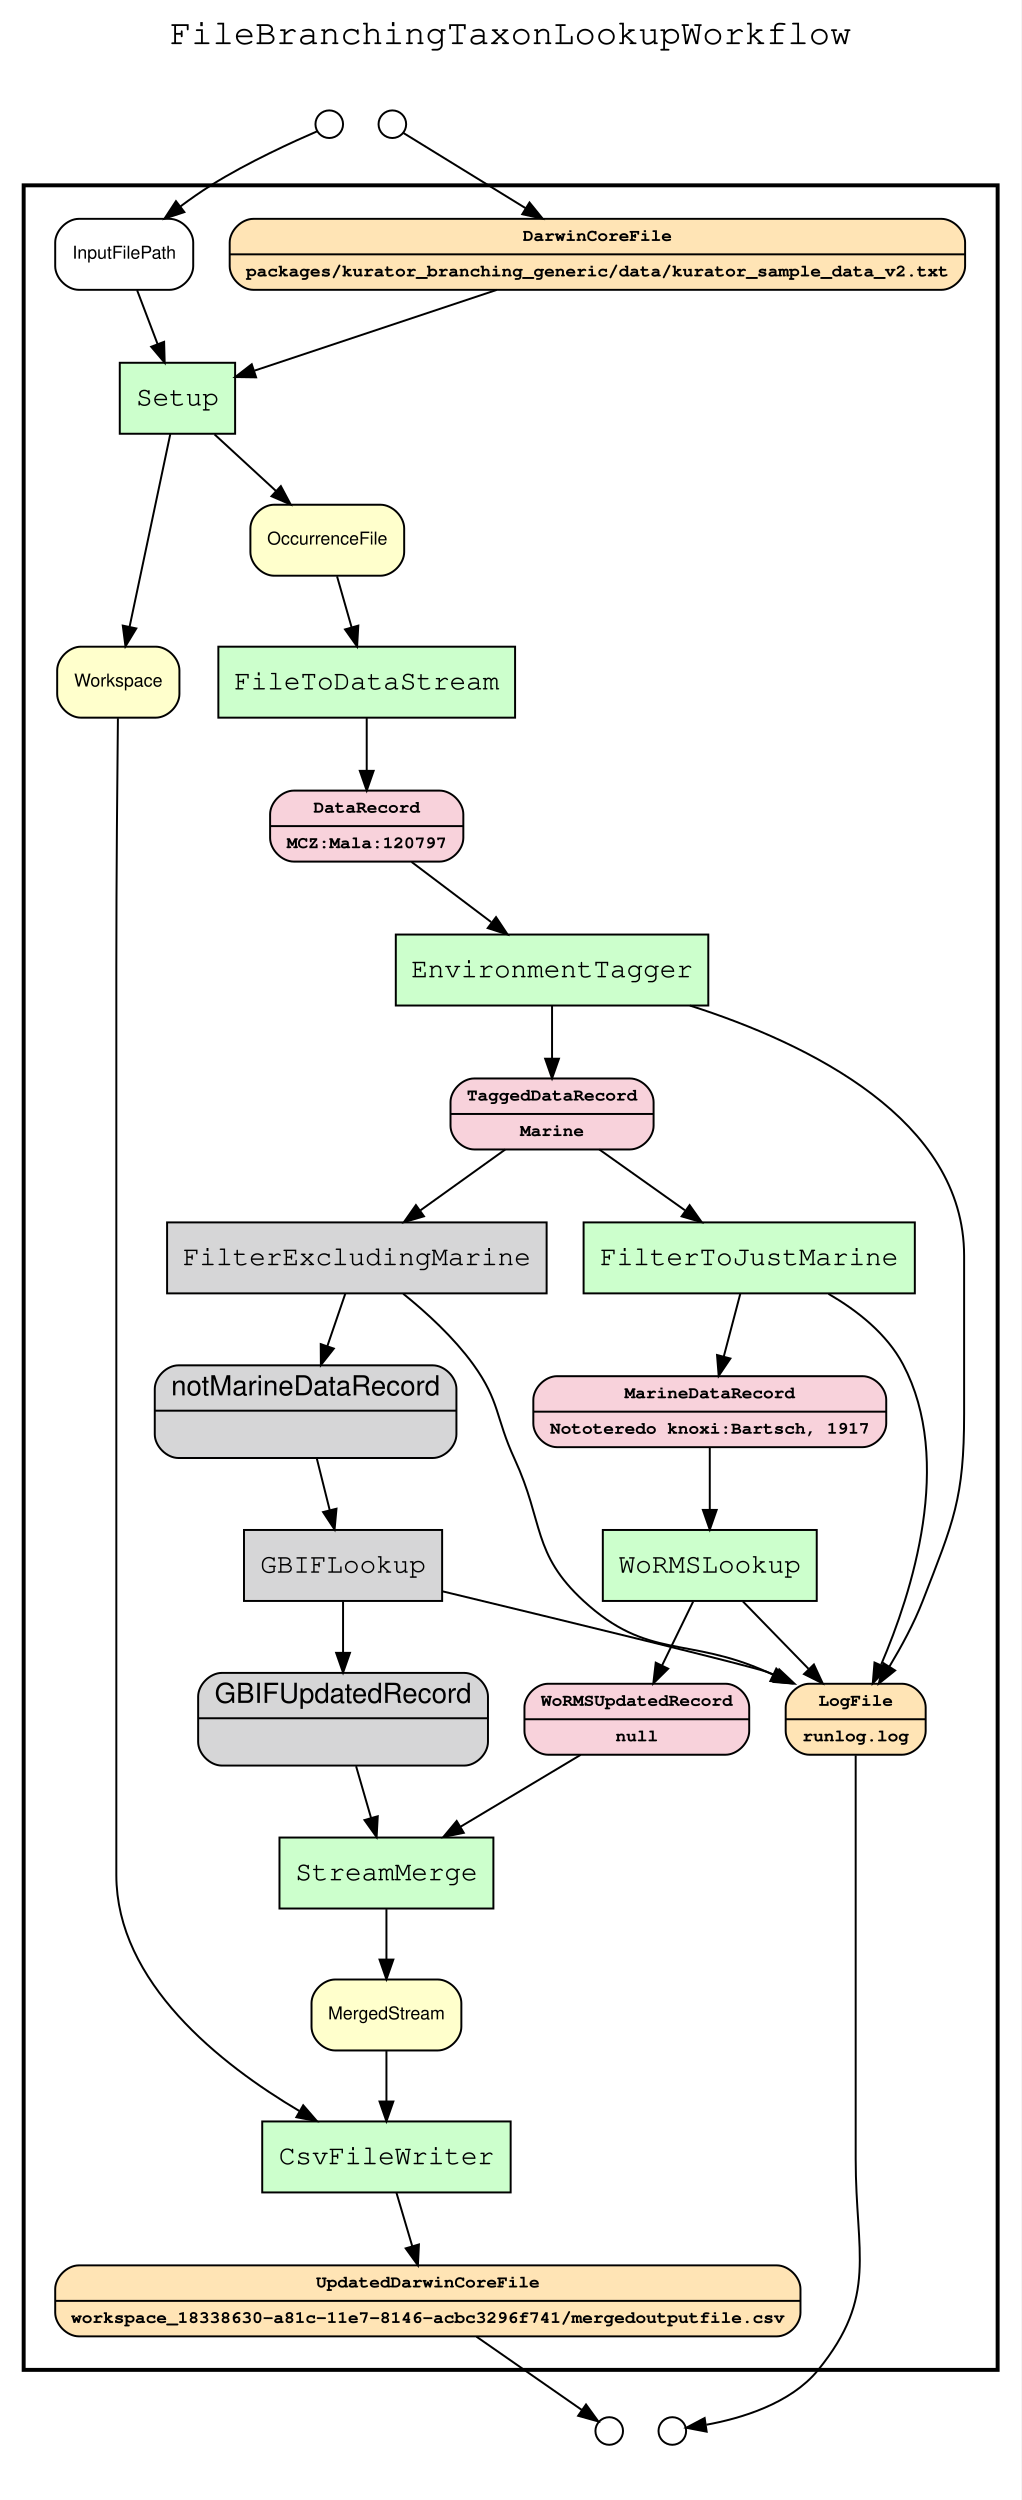
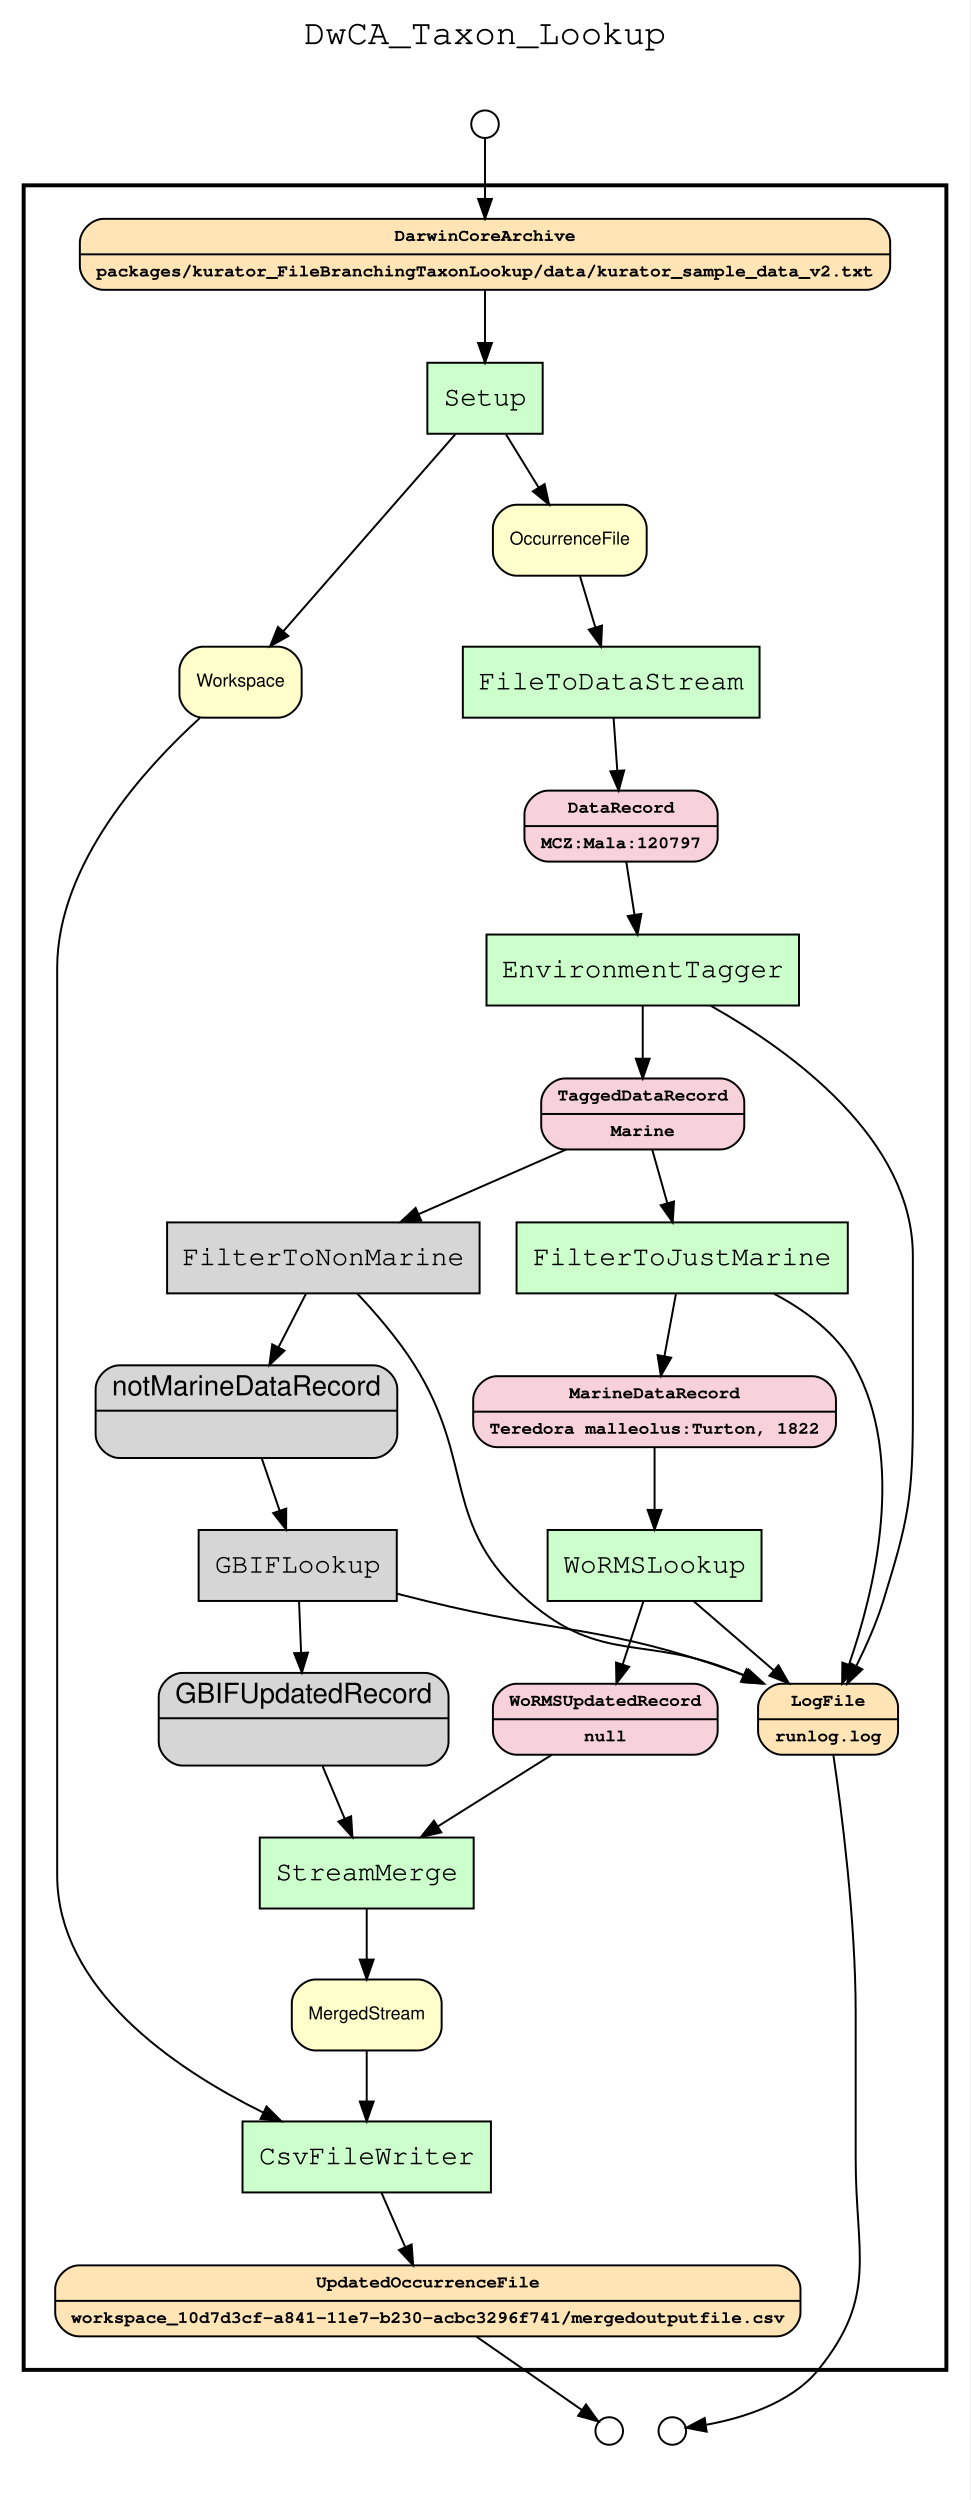
- <svg xmlns="http://www.w3.org/2000/svg" width="518pt" height="1268pt" viewBox="0.00 0.00 518.00 1268.00">
+ <svg xmlns="http://www.w3.org/2000/svg" width="492pt" height="1268pt" viewBox="0.00 0.00 492.00 1268.00">
  <g id="graph0" class="graph" transform="scale(1 1) rotate(0) translate(4 1264)">
-     <polygon fill="white" stroke="none" points="-4,4 -4,-1264 514,-1264 514,4 -4,4" />
-     <text text-anchor="middle" x="255" y="-1241.6" font-family="Courier,monospace" font-size="18.00">FileBranchingTaxonLookupWorkflow</text>
-     <g id="clust1" class="cluster">
-       <polygon fill="none" stroke="black" stroke-width="2" points="8,-62 8,-1170 502,-1170 502,-62 8,-62" />
-     </g>
-     <g id="clust2" class="cluster">
-       <polygon fill="none" stroke="white" stroke-width="2" points="16,-70 16,-1162 494,-1162 494,-70 16,-70" />
-     </g>
+     <polygon fill="white" stroke="none" points="-4,4 -4,-1264 488,-1264 488,4 -4,4" />
+     <text text-anchor="middle" x="242" y="-1241.6" font-family="Courier,monospace" font-size="18.00">DwCA_Taxon_Lookup</text>
    <g id="clust5" class="cluster">
      <polygon fill="none" stroke="white" stroke-width="2" points="282,-8 282,-54 360,-54 360,-8 282,-8" />
    </g>
    <g id="clust6" class="cluster">
      <polygon fill="none" stroke="white" stroke-width="2" points="290,-16 290,-46 352,-46 352,-16 290,-16" />
    </g>
+     <g id="clust1" class="cluster">
+       <polygon fill="none" stroke="black" stroke-width="2" points="8,-62 8,-1170 476,-1170 476,-62 8,-62" />
+     </g>
+     <g id="clust2" class="cluster">
+       <polygon fill="none" stroke="white" stroke-width="2" points="16,-70 16,-1162 468,-1162 468,-70 16,-70" />
+     </g>
    <g id="clust3" class="cluster">
-       <polygon fill="none" stroke="white" stroke-width="2" points="140,-1178 140,-1224 218,-1224 218,-1178 140,-1178" />
+       <polygon fill="none" stroke="white" stroke-width="2" points="219,-1178 219,-1224 265,-1224 265,-1178 219,-1178" />
    </g>
    <g id="clust4" class="cluster">
-       <polygon fill="none" stroke="white" stroke-width="2" points="148,-1186 148,-1216 210,-1216 210,-1186 148,-1186" />
+       <polygon fill="none" stroke="white" stroke-width="2" points="227,-1186 227,-1216 257,-1216 257,-1186 227,-1186" />
    </g>
    <g id="node1" class="node">
-       <polygon fill="#d6d6d7" stroke="black" points="273.25,-644 80.75,-644 80.75,-608 273.25,-608 273.25,-644" />
-       <text text-anchor="middle" x="177" y="-622.3" font-family="Courier,monospace" font-size="14.00">FilterExcludingMarine</text>
+       <polygon fill="#d6d6d7" stroke="black" points="239.25,-644 80.75,-644 80.75,-608 239.25,-608 239.25,-644" />
+       <text text-anchor="middle" x="160" y="-622.3" font-family="Courier,monospace" font-size="14.00">FilterToNonMarine</text>
    </g>
    <g id="node10" class="node">
-       <path fill="#d6d6d7" stroke="black" d="M86.5,-524.5C86.5,-524.5 215.5,-524.5 215.5,-524.5 221.5,-524.5 227.5,-530.5 227.5,-536.5 227.5,-536.5 227.5,-559.5 227.5,-559.5 227.5,-565.5 221.5,-571.5 215.5,-571.5 215.5,-571.5 86.5,-571.5 86.5,-571.5 80.5,-571.5 74.5,-565.5 74.5,-559.5 74.5,-559.5 74.5,-536.5 74.5,-536.5 74.5,-530.5 80.5,-524.5 86.5,-524.5" />
-       <text text-anchor="middle" x="151" y="-556.3" font-family="Helvetica,sans-Serif" font-size="14.00">notMarineDataRecord</text>
-       <polyline fill="none" stroke="black" points="74.5,-548.5 227.5,-548.5 " />
+       <path fill="#d6d6d7" stroke="black" d="M56.5,-524.5C56.5,-524.5 185.5,-524.5 185.5,-524.5 191.5,-524.5 197.5,-530.5 197.5,-536.5 197.5,-536.5 197.5,-559.5 197.5,-559.5 197.5,-565.5 191.5,-571.5 185.5,-571.5 185.5,-571.5 56.5,-571.5 56.5,-571.5 50.5,-571.5 44.5,-565.5 44.5,-559.5 44.5,-559.5 44.5,-536.5 44.5,-536.5 44.5,-530.5 50.5,-524.5 56.5,-524.5" />
+       <text text-anchor="middle" x="121" y="-556.3" font-family="Helvetica,sans-Serif" font-size="14.00">notMarineDataRecord</text>
+       <polyline fill="none" stroke="black" points="44.5,-548.5 197.5,-548.5 " />
+     </g>
+     <g id="edge20" class="edge">
+       <path fill="none" stroke="black" d="M151.15,-607.754C147.038,-599.74 142.013,-589.949 137.254,-580.675" />
+       <polygon fill="black" stroke="black" points="140.307,-578.957 132.627,-571.658 134.079,-582.153 140.307,-578.957" />
+     </g>
+     <g id="node20" class="node">
+       <path fill="#ffe4b5" stroke="black" d="M392.5,-374C392.5,-374 439.5,-374 439.5,-374 445.5,-374 451.5,-380 451.5,-386 451.5,-386 451.5,-398 451.5,-398 451.5,-404 445.5,-410 439.5,-410 439.5,-410 392.5,-410 392.5,-410 386.5,-410 380.5,-404 380.5,-398 380.5,-398 380.5,-386 380.5,-386 380.5,-380 386.5,-374 392.5,-374" />
+       <text text-anchor="middle" x="416" y="-398.8" font-family="Courier,monospace" font-weight="bold" font-size="9.00">LogFile</text>
+       <polyline fill="none" stroke="black" points="380.5,-392 451.5,-392 " />
+       <text text-anchor="middle" x="416" y="-380.8" font-family="Courier,monospace" font-weight="bold" font-size="9.00">runlog.log</text>
+     </g>
+     <g id="edge19" class="edge">
+       <path fill="none" stroke="black" d="M177.194,-607.918C186.527,-598.019 197.799,-584.977 206,-572 237.646,-521.926 219.201,-490.756 264,-452 301.309,-419.723 323.422,-434.879 369,-416 370.364,-415.435 371.744,-414.849 373.133,-414.247" />
+       <polygon fill="black" stroke="black" points="374.666,-417.395 382.344,-410.095 371.789,-411.014 374.666,-417.395" />
+     </g>
+     <g id="node2" class="node">
+       <polygon fill="#d6d6d7" stroke="black" points="197.25,-488 96.75,-488 96.75,-452 197.25,-452 197.25,-488" />
+       <text text-anchor="middle" x="147" y="-466.3" font-family="Courier,monospace" font-size="14.00">GBIFLookup</text>
+     </g>
+     <g id="node11" class="node">
+       <path fill="#d6d6d7" stroke="black" d="M88.5,-368.5C88.5,-368.5 211.5,-368.5 211.5,-368.5 217.5,-368.5 223.5,-374.5 223.5,-380.5 223.5,-380.5 223.5,-403.5 223.5,-403.5 223.5,-409.5 217.5,-415.5 211.5,-415.5 211.5,-415.5 88.5,-415.5 88.5,-415.5 82.5,-415.5 76.5,-409.5 76.5,-403.5 76.5,-403.5 76.5,-380.5 76.5,-380.5 76.5,-374.5 82.5,-368.5 88.5,-368.5" />
+       <text text-anchor="middle" x="150" y="-400.3" font-family="Helvetica,sans-Serif" font-size="14.00">GBIFUpdatedRecord</text>
+       <polyline fill="none" stroke="black" points="76.5,-392.5 223.5,-392.5 " />
+     </g>
+     <g id="edge24" class="edge">
+       <path fill="none" stroke="black" d="M147.681,-451.754C147.984,-444.074 148.352,-434.761 148.704,-425.836" />
+       <polygon fill="black" stroke="black" points="152.208,-425.788 149.106,-415.658 145.214,-425.512 152.208,-425.788" />
+     </g>
+     <g id="edge23" class="edge">
+       <path fill="none" stroke="black" d="M197.351,-455.67C202.296,-454.409 207.242,-453.167 212,-452 281.526,-434.941 301.515,-439.891 369,-416 370.648,-415.416 372.315,-414.791 373.987,-414.132" />
+       <polygon fill="black" stroke="black" points="375.709,-417.203 383.544,-410.071 372.972,-410.761 375.709,-417.203" />
+     </g>
+     <g id="node3" class="node">
+       <polygon fill="#ccffcc" stroke="black" points="271.25,-1080 212.75,-1080 212.75,-1044 271.25,-1044 271.25,-1080" />
+       <text text-anchor="middle" x="242" y="-1058.3" font-family="Courier,monospace" font-size="14.00">Setup</text>
+     </g>
+     <g id="node17" class="node">
+       <path fill="#ffffcc" stroke="black" d="M137,-936C137,-936 99,-936 99,-936 93,-936 87,-930 87,-924 87,-924 87,-912 87,-912 87,-906 93,-900 99,-900 99,-900 137,-900 137,-900 143,-900 149,-906 149,-912 149,-912 149,-924 149,-924 149,-930 143,-936 137,-936" />
+       <text text-anchor="middle" x="118" y="-915.8" font-family="Helvetica,sans-Serif" font-size="9.00">Workspace</text>
+     </g>
+     <g id="edge12" class="edge">
+       <path fill="none" stroke="black" d="M227.043,-1043.87C205.258,-1018.92 164.674,-972.45 139.633,-943.773" />
+       <polygon fill="black" stroke="black" points="142.224,-941.419 133.01,-936.189 136.952,-946.024 142.224,-941.419" />
+     </g>
+     <g id="node18" class="node">
+       <path fill="#ffffcc" stroke="black" d="M312,-1008C312,-1008 258,-1008 258,-1008 252,-1008 246,-1002 246,-996 246,-996 246,-984 246,-984 246,-978 252,-972 258,-972 258,-972 312,-972 312,-972 318,-972 324,-978 324,-984 324,-984 324,-996 324,-996 324,-1002 318,-1008 312,-1008" />
+       <text text-anchor="middle" x="285" y="-987.8" font-family="Helvetica,sans-Serif" font-size="9.00">OccurrenceFile</text>
+     </g>
+     <g id="edge13" class="edge">
+       <path fill="none" stroke="black" d="M252.629,-1043.7C257.628,-1035.56 263.691,-1025.69 269.212,-1016.7" />
+       <polygon fill="black" stroke="black" points="272.241,-1018.46 274.493,-1008.1 266.277,-1014.79 272.241,-1018.46" />
+     </g>
+     <g id="node4" class="node">
+       <polygon fill="#ccffcc" stroke="black" points="381.25,-936 230.75,-936 230.75,-900 381.25,-900 381.25,-936" />
+       <text text-anchor="middle" x="306" y="-914.3" font-family="Courier,monospace" font-size="14.00">FileToDataStream</text>
+     </g>
+     <g id="node12" class="node">
+       <path fill="#f8d2db" stroke="black" d="M274,-827C274,-827 348,-827 348,-827 354,-827 360,-833 360,-839 360,-839 360,-851 360,-851 360,-857 354,-863 348,-863 348,-863 274,-863 274,-863 268,-863 262,-857 262,-851 262,-851 262,-839 262,-839 262,-833 268,-827 274,-827" />
+       <text text-anchor="middle" x="311" y="-851.8" font-family="Courier,monospace" font-weight="bold" font-size="9.00">DataRecord</text>
+       <polyline fill="none" stroke="black" points="262,-845 360,-845 " />
+       <text text-anchor="middle" x="311" y="-833.8" font-family="Courier,monospace" font-weight="bold" font-size="9.00">MCZ:Mala:120797</text>
+     </g>
+     <g id="edge14" class="edge">
+       <path fill="none" stroke="black" d="M307.21,-899.813C307.775,-891.789 308.461,-882.047 309.094,-873.069" />
+       <polygon fill="black" stroke="black" points="312.59,-873.25 309.801,-863.029 305.607,-872.758 312.59,-873.25" />
+     </g>
+     <g id="node5" class="node">
+       <polygon fill="#ccffcc" stroke="black" points="401.25,-790 242.75,-790 242.75,-754 401.25,-754 401.25,-790" />
+       <text text-anchor="middle" x="322" y="-768.3" font-family="Courier,monospace" font-size="14.00">EnvironmentTagger</text>
+     </g>
+     <g id="node13" class="node">
+       <path fill="#f8d2db" stroke="black" d="M282.5,-681C282.5,-681 361.5,-681 361.5,-681 367.5,-681 373.5,-687 373.5,-693 373.5,-693 373.5,-705 373.5,-705 373.5,-711 367.5,-717 361.5,-717 361.5,-717 282.5,-717 282.5,-717 276.5,-717 270.5,-711 270.5,-705 270.5,-705 270.5,-693 270.5,-693 270.5,-687 276.5,-681 282.5,-681" />
+       <text text-anchor="middle" x="322" y="-705.8" font-family="Courier,monospace" font-weight="bold" font-size="9.00">TaggedDataRecord</text>
+       <polyline fill="none" stroke="black" points="270.5,-699 373.5,-699 " />
+       <text text-anchor="middle" x="322" y="-687.8" font-family="Courier,monospace" font-weight="bold" font-size="9.00">Marine</text>
+     </g>
+     <g id="edge16" class="edge">
+       <path fill="none" stroke="black" d="M322,-753.813C322,-745.789 322,-736.047 322,-727.069" />
+       <polygon fill="black" stroke="black" points="325.5,-727.029 322,-717.029 318.5,-727.029 325.5,-727.029" />
+     </g>
+     <g id="edge15" class="edge">
+       <path fill="none" stroke="black" d="M356.571,-753.833C397.156,-730.953 459,-686.352 459,-627 459,-627 459,-627 459,-547 459,-504.255 456.626,-492.838 444,-452 440.548,-440.836 435.338,-429.099 430.344,-419.059" />
+       <polygon fill="black" stroke="black" points="433.381,-417.311 425.687,-410.027 427.159,-420.519 433.381,-417.311" />
+     </g>
+     <g id="node6" class="node">
+       <polygon fill="#ccffcc" stroke="black" points="426,-644 258,-644 258,-608 426,-608 426,-644" />
+       <text text-anchor="middle" x="342" y="-622.3" font-family="Courier,monospace" font-size="14.00">FilterToJustMarine</text>
+     </g>
+     <g id="node14" class="node">
+       <path fill="#f8d2db" stroke="black" d="M248,-530C248,-530 408,-530 408,-530 414,-530 420,-536 420,-542 420,-542 420,-554 420,-554 420,-560 414,-566 408,-566 408,-566 248,-566 248,-566 242,-566 236,-560 236,-554 236,-554 236,-542 236,-542 236,-536 242,-530 248,-530" />
+       <text text-anchor="middle" x="328" y="-554.8" font-family="Courier,monospace" font-weight="bold" font-size="9.00">MarineDataRecord</text>
+       <polyline fill="none" stroke="black" points="236,-548 420,-548 " />
+       <text text-anchor="middle" x="328" y="-536.8" font-family="Courier,monospace" font-weight="bold" font-size="9.00">Teredora malleolus:Turton, 1822</text>
+     </g>
+     <g id="edge18" class="edge">
+       <path fill="none" stroke="black" d="M338.823,-607.754C337.105,-598.426 334.943,-586.691 333.004,-576.165" />
+       <polygon fill="black" stroke="black" points="336.418,-575.378 331.164,-566.177 329.534,-576.646 336.418,-575.378" />
+     </g>
+     <g id="edge17" class="edge">
+       <path fill="none" stroke="black" d="M388.522,-607.854C404.252,-599.564 420.078,-587.882 429,-572 456.061,-523.828 439.395,-456.505 426.595,-419.676" />
+       <polygon fill="black" stroke="black" points="429.834,-418.341 423.128,-410.139 423.255,-420.733 429.834,-418.341" />
+     </g>
+     <g id="node7" class="node">
+       <polygon fill="#ccffcc" stroke="black" points="382.25,-488 273.75,-488 273.75,-452 382.25,-452 382.25,-488" />
+       <text text-anchor="middle" x="328" y="-466.3" font-family="Courier,monospace" font-size="14.00">WoRMSLookup</text>
+     </g>
+     <g id="node15" class="node">
+       <path fill="#f8d2db" stroke="black" d="M258,-374C258,-374 348,-374 348,-374 354,-374 360,-380 360,-386 360,-386 360,-398 360,-398 360,-404 354,-410 348,-410 348,-410 258,-410 258,-410 252,-410 246,-404 246,-398 246,-398 246,-386 246,-386 246,-380 252,-374 258,-374" />
+       <text text-anchor="middle" x="303" y="-398.8" font-family="Courier,monospace" font-weight="bold" font-size="9.00">WoRMSUpdatedRecord</text>
+       <polyline fill="none" stroke="black" points="246,-392 360,-392 " />
+       <text text-anchor="middle" x="303" y="-380.8" font-family="Courier,monospace" font-weight="bold" font-size="9.00">null</text>
+     </g>
+     <g id="edge22" class="edge">
+       <path fill="none" stroke="black" d="M322.327,-451.754C319.227,-442.329 315.318,-430.446 311.828,-419.837" />
+       <polygon fill="black" stroke="black" points="315.1,-418.583 308.65,-410.177 308.451,-420.77 315.1,-418.583" />
    </g>
    <g id="edge21" class="edge">
-       <path fill="none" stroke="black" d="M171.1,-607.754C168.416,-599.907 165.148,-590.356 162.035,-581.255" />
-       <polygon fill="black" stroke="black" points="165.3,-579.986 158.751,-571.658 158.677,-582.252 165.3,-579.986" />
-     </g>
-     <g id="node20" class="node">
-       <path fill="#ffe4b5" stroke="black" d="M406.5,-374C406.5,-374 453.5,-374 453.5,-374 459.5,-374 465.5,-380 465.5,-386 465.5,-386 465.5,-398 465.5,-398 465.5,-404 459.5,-410 453.5,-410 453.5,-410 406.5,-410 406.5,-410 400.5,-410 394.5,-404 394.5,-398 394.5,-398 394.5,-386 394.5,-386 394.5,-380 400.5,-374 406.5,-374" />
-       <text text-anchor="middle" x="430" y="-398.8" font-family="Courier,monospace" font-weight="bold" font-size="9.00">LogFile</text>
-       <polyline fill="none" stroke="black" points="394.5,-392 465.5,-392 " />
-       <text text-anchor="middle" x="430" y="-380.8" font-family="Courier,monospace" font-weight="bold" font-size="9.00">runlog.log</text>
-     </g>
-     <g id="edge20" class="edge">
-       <path fill="none" stroke="black" d="M200.487,-607.83C212.302,-598.291 226.162,-585.616 236,-572 249.637,-553.125 247.241,-545.142 257,-524 271.911,-491.695 265.817,-476.092 292,-452 324.616,-421.989 344.547,-434.11 385,-416 386.001,-415.552 387.012,-415.093 388.028,-414.625" />
-       <polygon fill="black" stroke="black" points="389.734,-417.689 397.257,-410.229 386.724,-411.369 389.734,-417.689" />
-     </g>
-     <g id="node2" class="node">
-       <polygon fill="#d6d6d7" stroke="black" points="220.25,-488 119.75,-488 119.75,-452 220.25,-452 220.25,-488" />
-       <text text-anchor="middle" x="170" y="-466.3" font-family="Courier,monospace" font-size="14.00">GBIFLookup</text>
-     </g>
-     <g id="node11" class="node">
-       <path fill="#d6d6d7" stroke="black" d="M108.5,-368.5C108.5,-368.5 231.5,-368.5 231.5,-368.5 237.5,-368.5 243.5,-374.5 243.5,-380.5 243.5,-380.5 243.5,-403.5 243.5,-403.5 243.5,-409.5 237.5,-415.5 231.5,-415.5 231.5,-415.5 108.5,-415.5 108.5,-415.5 102.5,-415.5 96.5,-409.5 96.5,-403.5 96.5,-403.5 96.5,-380.5 96.5,-380.5 96.5,-374.5 102.5,-368.5 108.5,-368.5" />
-       <text text-anchor="middle" x="170" y="-400.3" font-family="Helvetica,sans-Serif" font-size="14.00">GBIFUpdatedRecord</text>
-       <polyline fill="none" stroke="black" points="96.5,-392.5 243.5,-392.5 " />
+       <path fill="none" stroke="black" d="M347.969,-451.754C359.895,-441.454 375.219,-428.22 388.304,-416.92" />
+       <polygon fill="black" stroke="black" points="390.83,-419.362 396.11,-410.177 386.255,-414.065 390.83,-419.362" />
+     </g>
+     <g id="node8" class="node">
+       <polygon fill="#ccffcc" stroke="black" points="236.25,-332 127.75,-332 127.75,-296 236.25,-296 236.25,-332" />
+       <text text-anchor="middle" x="182" y="-310.3" font-family="Courier,monospace" font-size="14.00">StreamMerge</text>
+     </g>
+     <g id="node19" class="node">
+       <path fill="#ffffcc" stroke="black" d="M208,-260C208,-260 156,-260 156,-260 150,-260 144,-254 144,-248 144,-248 144,-236 144,-236 144,-230 150,-224 156,-224 156,-224 208,-224 208,-224 214,-224 220,-230 220,-236 220,-236 220,-248 220,-248 220,-254 214,-260 208,-260" />
+       <text text-anchor="middle" x="182" y="-239.8" font-family="Helvetica,sans-Serif" font-size="9.00">MergedStream</text>
    </g>
    <g id="edge25" class="edge">
-       <path fill="none" stroke="black" d="M170,-451.754C170,-444.074 170,-434.761 170,-425.836" />
-       <polygon fill="black" stroke="black" points="173.5,-425.658 170,-415.658 166.5,-425.658 173.5,-425.658" />
-     </g>
-     <g id="edge24" class="edge">
-       <path fill="none" stroke="black" d="M220.425,-456.879C281.487,-442.155 377.2,-418.91 385,-416 386.582,-415.41 388.181,-414.778 389.785,-414.115" />
-       <polygon fill="black" stroke="black" points="391.235,-417.3 398.947,-410.035 388.388,-410.906 391.235,-417.3" />
-     </g>
-     <g id="node3" class="node">
-       <polygon fill="#ccffcc" stroke="black" points="115.25,-1080 56.75,-1080 56.75,-1044 115.25,-1044 115.25,-1080" />
-       <text text-anchor="middle" x="86" y="-1058.3" font-family="Courier,monospace" font-size="14.00">Setup</text>
-     </g>
-     <g id="node17" class="node">
-       <path fill="#ffffcc" stroke="black" d="M75,-936C75,-936 37,-936 37,-936 31,-936 25,-930 25,-924 25,-924 25,-912 25,-912 25,-906 31,-900 37,-900 37,-900 75,-900 75,-900 81,-900 87,-906 87,-912 87,-912 87,-924 87,-924 87,-930 81,-936 75,-936" />
-       <text text-anchor="middle" x="56" y="-915.8" font-family="Helvetica,sans-Serif" font-size="9.00">Workspace</text>
-     </g>
-     <g id="edge13" class="edge">
-       <path fill="none" stroke="black" d="M82.381,-1043.87C77.246,-1019.56 67.793,-974.819 61.707,-946.013" />
-       <polygon fill="black" stroke="black" points="65.123,-945.25 59.632,-936.189 58.274,-946.697 65.123,-945.25" />
-     </g>
-     <g id="node18" class="node">
-       <path fill="#ffffcc" stroke="black" d="M189,-1008C189,-1008 135,-1008 135,-1008 129,-1008 123,-1002 123,-996 123,-996 123,-984 123,-984 123,-978 129,-972 135,-972 135,-972 189,-972 189,-972 195,-972 201,-978 201,-984 201,-984 201,-996 201,-996 201,-1002 195,-1008 189,-1008" />
-       <text text-anchor="middle" x="162" y="-987.8" font-family="Helvetica,sans-Serif" font-size="9.00">OccurrenceFile</text>
-     </g>
-     <g id="edge14" class="edge">
-       <path fill="none" stroke="black" d="M104.787,-1043.7C114.174,-1035.05 125.684,-1024.45 135.913,-1015.03" />
-       <polygon fill="black" stroke="black" points="138.445,-1017.45 143.43,-1008.1 133.703,-1012.3 138.445,-1017.45" />
-     </g>
-     <g id="node4" class="node">
-       <polygon fill="#ccffcc" stroke="black" points="257.25,-936 106.75,-936 106.75,-900 257.25,-900 257.25,-936" />
-       <text text-anchor="middle" x="182" y="-914.3" font-family="Courier,monospace" font-size="14.00">FileToDataStream</text>
-     </g>
-     <g id="node12" class="node">
-       <path fill="#f8d2db" stroke="black" d="M145,-827C145,-827 219,-827 219,-827 225,-827 231,-833 231,-839 231,-839 231,-851 231,-851 231,-857 225,-863 219,-863 219,-863 145,-863 145,-863 139,-863 133,-857 133,-851 133,-851 133,-839 133,-839 133,-833 139,-827 145,-827" />
-       <text text-anchor="middle" x="182" y="-851.8" font-family="Courier,monospace" font-weight="bold" font-size="9.00">DataRecord</text>
-       <polyline fill="none" stroke="black" points="133,-845 231,-845 " />
-       <text text-anchor="middle" x="182" y="-833.8" font-family="Courier,monospace" font-weight="bold" font-size="9.00">MCZ:Mala:120797</text>
-     </g>
-     <g id="edge15" class="edge">
-       <path fill="none" stroke="black" d="M182,-899.813C182,-891.789 182,-882.047 182,-873.069" />
-       <polygon fill="black" stroke="black" points="185.5,-873.029 182,-863.029 178.5,-873.029 185.5,-873.029" />
-     </g>
-     <g id="node5" class="node">
-       <polygon fill="#ccffcc" stroke="black" points="355.25,-790 196.75,-790 196.75,-754 355.25,-754 355.25,-790" />
-       <text text-anchor="middle" x="276" y="-768.3" font-family="Courier,monospace" font-size="14.00">EnvironmentTagger</text>
-     </g>
-     <g id="node13" class="node">
-       <path fill="#f8d2db" stroke="black" d="M236.5,-681C236.5,-681 315.5,-681 315.5,-681 321.5,-681 327.5,-687 327.5,-693 327.5,-693 327.5,-705 327.5,-705 327.5,-711 321.5,-717 315.5,-717 315.5,-717 236.5,-717 236.5,-717 230.5,-717 224.5,-711 224.5,-705 224.5,-705 224.5,-693 224.5,-693 224.5,-687 230.5,-681 236.5,-681" />
-       <text text-anchor="middle" x="276" y="-705.8" font-family="Courier,monospace" font-weight="bold" font-size="9.00">TaggedDataRecord</text>
-       <polyline fill="none" stroke="black" points="224.5,-699 327.5,-699 " />
-       <text text-anchor="middle" x="276" y="-687.8" font-family="Courier,monospace" font-weight="bold" font-size="9.00">Marine</text>
-     </g>
-     <g id="edge17" class="edge">
-       <path fill="none" stroke="black" d="M276,-753.813C276,-745.789 276,-736.047 276,-727.069" />
-       <polygon fill="black" stroke="black" points="279.5,-727.029 276,-717.029 272.5,-727.029 279.5,-727.029" />
-     </g>
-     <g id="edge16" class="edge">
-       <path fill="none" stroke="black" d="M345.885,-753.995C406.642,-734.544 485,-696.069 485,-627 485,-627 485,-627 485,-547 485,-503.759 479.644,-492.313 464,-452 459.579,-440.608 453.186,-428.798 447.133,-418.763" />
-       <polygon fill="black" stroke="black" points="449.999,-416.744 441.737,-410.111 444.059,-420.448 449.999,-416.744" />
-     </g>
-     <g id="node6" class="node">
-       <polygon fill="#ccffcc" stroke="black" points="460,-644 292,-644 292,-608 460,-608 460,-644" />
-       <text text-anchor="middle" x="376" y="-622.3" font-family="Courier,monospace" font-size="14.00">FilterToJustMarine</text>
-     </g>
-     <g id="node14" class="node">
-       <path fill="#f8d2db" stroke="black" d="M278.5,-530C278.5,-530 433.5,-530 433.5,-530 439.5,-530 445.5,-536 445.5,-542 445.5,-542 445.5,-554 445.5,-554 445.5,-560 439.5,-566 433.5,-566 433.5,-566 278.5,-566 278.5,-566 272.5,-566 266.5,-560 266.5,-554 266.5,-554 266.5,-542 266.5,-542 266.5,-536 272.5,-530 278.5,-530" />
-       <text text-anchor="middle" x="356" y="-554.8" font-family="Courier,monospace" font-weight="bold" font-size="9.00">MarineDataRecord</text>
-       <polyline fill="none" stroke="black" points="266.5,-548 445.5,-548 " />
-       <text text-anchor="middle" x="356" y="-536.8" font-family="Courier,monospace" font-weight="bold" font-size="9.00">Nototeredo knoxi:Bartsch, 1917</text>
-     </g>
-     <g id="edge19" class="edge">
-       <path fill="none" stroke="black" d="M371.462,-607.754C369.007,-598.426 365.919,-586.691 363.149,-576.165" />
-       <polygon fill="black" stroke="black" points="366.45,-574.957 360.52,-566.177 359.681,-576.739 366.45,-574.957" />
-     </g>
-     <g id="edge18" class="edge">
-       <path fill="none" stroke="black" d="M416.18,-607.771C430.831,-599.28 445.802,-587.482 454,-572 479.952,-522.99 458.587,-456.257 442.9,-419.686" />
-       <polygon fill="black" stroke="black" points="445.942,-417.915 438.67,-410.211 439.55,-420.769 445.942,-417.915" />
-     </g>
-     <g id="node7" class="node">
-       <polygon fill="#ccffcc" stroke="black" points="410.25,-488 301.75,-488 301.75,-452 410.25,-452 410.25,-488" />
-       <text text-anchor="middle" x="356" y="-466.3" font-family="Courier,monospace" font-size="14.00">WoRMSLookup</text>
-     </g>
-     <g id="node15" class="node">
-       <path fill="#f8d2db" stroke="black" d="M274,-374C274,-374 364,-374 364,-374 370,-374 376,-380 376,-386 376,-386 376,-398 376,-398 376,-404 370,-410 364,-410 364,-410 274,-410 274,-410 268,-410 262,-404 262,-398 262,-398 262,-386 262,-386 262,-380 268,-374 274,-374" />
-       <text text-anchor="middle" x="319" y="-398.8" font-family="Courier,monospace" font-weight="bold" font-size="9.00">WoRMSUpdatedRecord</text>
-       <polyline fill="none" stroke="black" points="262,-392 376,-392 " />
-       <text text-anchor="middle" x="319" y="-380.8" font-family="Courier,monospace" font-weight="bold" font-size="9.00">null</text>
-     </g>
-     <g id="edge23" class="edge">
-       <path fill="none" stroke="black" d="M347.604,-451.754C342.921,-442.135 336.991,-429.955 331.747,-419.182" />
-       <polygon fill="black" stroke="black" points="334.887,-417.636 327.363,-410.177 328.593,-420.7 334.887,-417.636" />
-     </g>
-     <g id="edge22" class="edge">
-       <path fill="none" stroke="black" d="M372.792,-451.754C382.632,-441.649 395.222,-428.718 406.085,-417.561" />
-       <polygon fill="black" stroke="black" points="408.806,-419.784 413.275,-410.177 403.791,-414.9 408.806,-419.784" />
-     </g>
-     <g id="node8" class="node">
-       <polygon fill="#ccffcc" stroke="black" points="246.25,-332 137.75,-332 137.75,-296 246.25,-296 246.25,-332" />
-       <text text-anchor="middle" x="192" y="-310.3" font-family="Courier,monospace" font-size="14.00">StreamMerge</text>
-     </g>
-     <g id="node19" class="node">
-       <path fill="#ffffcc" stroke="black" d="M218,-260C218,-260 166,-260 166,-260 160,-260 154,-254 154,-248 154,-248 154,-236 154,-236 154,-230 160,-224 166,-224 166,-224 218,-224 218,-224 224,-224 230,-230 230,-236 230,-236 230,-248 230,-248 230,-254 224,-260 218,-260" />
-       <text text-anchor="middle" x="192" y="-239.8" font-family="Helvetica,sans-Serif" font-size="9.00">MergedStream</text>
-     </g>
-     <g id="edge26" class="edge">
-       <path fill="none" stroke="black" d="M192,-295.697C192,-287.983 192,-278.712 192,-270.112" />
-       <polygon fill="black" stroke="black" points="195.5,-270.104 192,-260.104 188.5,-270.104 195.5,-270.104" />
+       <path fill="none" stroke="black" d="M182,-295.697C182,-287.983 182,-278.712 182,-270.112" />
+       <polygon fill="black" stroke="black" points="185.5,-270.104 182,-260.104 178.5,-270.104 185.5,-270.104" />
    </g>
    <g id="node9" class="node">
-       <polygon fill="#ccffcc" stroke="black" points="255,-188 129,-188 129,-152 255,-152 255,-188" />
-       <text text-anchor="middle" x="192" y="-166.3" font-family="Courier,monospace" font-size="14.00">CsvFileWriter</text>
+       <polygon fill="#ccffcc" stroke="black" points="245,-188 119,-188 119,-152 245,-152 245,-188" />
+       <text text-anchor="middle" x="182" y="-166.3" font-family="Courier,monospace" font-size="14.00">CsvFileWriter</text>
    </g>
    <g id="node21" class="node">
      <path fill="#ffe4b5" stroke="black" d="M36,-79C36,-79 390,-79 390,-79 396,-79 402,-85 402,-91 402,-91 402,-103 402,-103 402,-109 396,-115 390,-115 390,-115 36,-115 36,-115 30,-115 24,-109 24,-103 24,-103 24,-91 24,-91 24,-85 30,-79 36,-79" />
-       <text text-anchor="middle" x="213" y="-103.8" font-family="Courier,monospace" font-weight="bold" font-size="9.00">UpdatedDarwinCoreFile</text>
+       <text text-anchor="middle" x="213" y="-103.8" font-family="Courier,monospace" font-weight="bold" font-size="9.00">UpdatedOccurrenceFile</text>
      <polyline fill="none" stroke="black" points="24,-97 402,-97 " />
-       <text text-anchor="middle" x="213" y="-85.8" font-family="Courier,monospace" font-weight="bold" font-size="9.00">workspace_18338630-a81c-11e7-8146-acbc3296f741/mergedoutputfile.csv</text>
-     </g>
-     <g id="edge27" class="edge">
-       <path fill="none" stroke="black" d="M197.084,-151.813C199.482,-143.702 202.401,-133.836 205.08,-124.777" />
-       <polygon fill="black" stroke="black" points="208.483,-125.611 207.963,-115.029 201.771,-123.625 208.483,-125.611" />
+       <text text-anchor="middle" x="213" y="-85.8" font-family="Courier,monospace" font-weight="bold" font-size="9.00">workspace_10d7d3cf-a841-11e7-b230-acbc3296f741/mergedoutputfile.csv</text>
+     </g>
+     <g id="edge26" class="edge">
+       <path fill="none" stroke="black" d="M189.504,-151.813C193.084,-143.615 197.446,-133.623 201.436,-124.485" />
+       <polygon fill="black" stroke="black" points="204.771,-125.594 205.565,-115.029 198.356,-122.793 204.771,-125.594" />
+     </g>
+     <g id="edge8" class="edge">
+       <path fill="none" stroke="black" d="M128.801,-524.197C131.639,-515.901 134.873,-506.447 137.82,-497.834" />
+       <polygon fill="black" stroke="black" points="141.181,-498.822 141.106,-488.228 134.558,-496.556 141.181,-498.822" />
+     </g>
+     <g id="edge10" class="edge">
+       <path fill="none" stroke="black" d="M159.601,-368.197C163.132,-359.811 167.161,-350.242 170.82,-341.553" />
+       <polygon fill="black" stroke="black" points="174.091,-342.802 174.746,-332.228 167.64,-340.086 174.091,-342.802" />
+     </g>
+     <g id="edge4" class="edge">
+       <path fill="none" stroke="black" d="M313.663,-826.813C314.906,-818.789 316.415,-809.047 317.806,-800.069" />
+       <polygon fill="black" stroke="black" points="321.289,-800.447 319.362,-790.029 314.372,-799.375 321.289,-800.447" />
+     </g>
+     <g id="edge6" class="edge">
+       <path fill="none" stroke="black" d="M283.197,-680.994C260.72,-671.143 232.228,-658.656 208.307,-648.172" />
+       <polygon fill="black" stroke="black" points="209.612,-644.922 199.048,-644.114 206.802,-651.333 209.612,-644.922" />
+     </g>
+     <g id="edge5" class="edge">
+       <path fill="none" stroke="black" d="M326.841,-680.813C329.126,-672.702 331.905,-662.836 334.457,-653.777" />
+       <polygon fill="black" stroke="black" points="337.861,-654.603 337.203,-644.029 331.123,-652.705 337.861,-654.603" />
+     </g>
+     <g id="edge7" class="edge">
+       <path fill="none" stroke="black" d="M328,-529.754C328,-520.523 328,-508.935 328,-498.495" />
+       <polygon fill="black" stroke="black" points="331.5,-498.177 328,-488.177 324.5,-498.177 331.5,-498.177" />
    </g>
    <g id="edge9" class="edge">
-       <path fill="none" stroke="black" d="M156.701,-524.197C158.752,-515.991 161.087,-506.653 163.221,-498.115" />
-       <polygon fill="black" stroke="black" points="166.663,-498.778 165.693,-488.228 159.872,-497.08 166.663,-498.778" />
+       <path fill="none" stroke="black" d="M275.845,-373.944C258.762,-363.214 236.521,-349.245 217.979,-337.598" />
+       <polygon fill="black" stroke="black" points="219.813,-334.617 209.483,-332.262 216.089,-340.545 219.813,-334.617" />
+     </g>
+     <g id="node16" class="node">
+       <path fill="#ffe4b5" stroke="black" d="M48.5,-1117C48.5,-1117 435.5,-1117 435.5,-1117 441.5,-1117 447.5,-1123 447.5,-1129 447.5,-1129 447.5,-1141 447.5,-1141 447.5,-1147 441.5,-1153 435.5,-1153 435.5,-1153 48.5,-1153 48.5,-1153 42.5,-1153 36.5,-1147 36.5,-1141 36.5,-1141 36.5,-1129 36.5,-1129 36.5,-1123 42.5,-1117 48.5,-1117" />
+       <text text-anchor="middle" x="242" y="-1141.8" font-family="Courier,monospace" font-weight="bold" font-size="9.00">DarwinCoreArchive</text>
+       <polyline fill="none" stroke="black" points="36.5,-1135 447.5,-1135 " />
+       <text text-anchor="middle" x="242" y="-1123.8" font-family="Courier,monospace" font-weight="bold" font-size="9.00">packages/kurator_FileBranchingTaxonLookup/data/kurator_sample_data_v2.txt</text>
+     </g>
+     <g id="edge1" class="edge">
+       <path fill="none" stroke="black" d="M242,-1116.81C242,-1108.79 242,-1099.05 242,-1090.07" />
+       <polygon fill="black" stroke="black" points="245.5,-1090.03 242,-1080.03 238.5,-1090.03 245.5,-1090.03" />
+     </g>
+     <g id="edge2" class="edge">
+       <path fill="none" stroke="black" d="M97.36,-899.795C69.962,-874.899 25,-825.974 25,-773 25,-773 25,-773 25,-313 25,-255.408 83.828,-215.116 129.463,-192.524" />
+       <polygon fill="black" stroke="black" points="131.177,-195.584 138.683,-188.107 128.153,-189.271 131.177,-195.584" />
+     </g>
+     <g id="edge3" class="edge">
+       <path fill="none" stroke="black" d="M290.191,-971.697C292.531,-963.898 295.347,-954.509 297.951,-945.829" />
+       <polygon fill="black" stroke="black" points="301.348,-946.688 300.869,-936.104 294.643,-944.677 301.348,-946.688" />
    </g>
    <g id="edge11" class="edge">
-       <path fill="none" stroke="black" d="M176.601,-368.197C179.002,-359.901 181.739,-350.447 184.232,-341.834" />
-       <polygon fill="black" stroke="black" points="187.594,-342.807 187.013,-332.228 180.87,-340.86 187.594,-342.807" />
-     </g>
-     <g id="edge5" class="edge">
-       <path fill="none" stroke="black" d="M204.755,-826.813C216.878,-817.656 231.966,-806.26 245.131,-796.316" />
-       <polygon fill="black" stroke="black" points="247.585,-798.849 253.455,-790.029 243.366,-793.263 247.585,-798.849" />
-     </g>
-     <g id="edge7" class="edge">
-       <path fill="none" stroke="black" d="M252.287,-680.994C239.402,-671.753 223.282,-660.192 209.268,-650.142" />
-       <polygon fill="black" stroke="black" points="211.029,-647.097 200.863,-644.114 206.949,-652.786 211.029,-647.097" />
-     </g>
-     <g id="edge6" class="edge">
-       <path fill="none" stroke="black" d="M299.952,-680.994C312.968,-671.753 329.25,-660.192 343.406,-650.142" />
-       <polygon fill="black" stroke="black" points="345.769,-652.757 351.896,-644.114 341.716,-647.049 345.769,-652.757" />
-     </g>
-     <g id="edge8" class="edge">
-       <path fill="none" stroke="black" d="M356,-529.754C356,-520.523 356,-508.935 356,-498.495" />
-       <polygon fill="black" stroke="black" points="359.5,-498.177 356,-488.177 352.5,-498.177 359.5,-498.177" />
-     </g>
-     <g id="edge10" class="edge">
-       <path fill="none" stroke="black" d="M290.499,-373.944C272.488,-363.166 249.013,-349.118 229.499,-337.44" />
-       <polygon fill="black" stroke="black" points="231.224,-334.394 220.846,-332.262 227.629,-340.4 231.224,-334.394" />
-     </g>
-     <g id="node16" class="node">
-       <path fill="#ffe4b5" stroke="black" d="M124.5,-1117C124.5,-1117 473.5,-1117 473.5,-1117 479.5,-1117 485.5,-1123 485.5,-1129 485.5,-1129 485.5,-1141 485.5,-1141 485.5,-1147 479.5,-1153 473.5,-1153 473.5,-1153 124.5,-1153 124.5,-1153 118.5,-1153 112.5,-1147 112.5,-1141 112.5,-1141 112.5,-1129 112.5,-1129 112.5,-1123 118.5,-1117 124.5,-1117" />
-       <text text-anchor="middle" x="299" y="-1141.8" font-family="Courier,monospace" font-weight="bold" font-size="9.00">DarwinCoreFile</text>
-       <polyline fill="none" stroke="black" points="112.5,-1135 485.5,-1135 " />
-       <text text-anchor="middle" x="299" y="-1123.8" font-family="Courier,monospace" font-weight="bold" font-size="9.00">packages/kurator_branching_generic/data/kurator_sample_data_v2.txt</text>
-     </g>
-     <g id="edge2" class="edge">
-       <path fill="none" stroke="black" d="M247.981,-1116.99C210.231,-1104.41 159.579,-1087.53 125.03,-1076.01" />
-       <polygon fill="black" stroke="black" points="125.892,-1072.61 115.298,-1072.77 123.678,-1079.25 125.892,-1072.61" />
-     </g>
-     <g id="edge3" class="edge">
-       <path fill="none" stroke="black" d="M55.802,-899.711C55.511,-872.677 55,-818.751 55,-773 55,-773 55,-773 55,-313 55,-258.541 107.833,-216.959 147.881,-193.262" />
-       <polygon fill="black" stroke="black" points="149.785,-196.205 156.719,-188.195 146.303,-190.132 149.785,-196.205" />
-     </g>
-     <g id="edge4" class="edge">
-       <path fill="none" stroke="black" d="M166.944,-971.697C169.172,-963.898 171.855,-954.509 174.335,-945.829" />
-       <polygon fill="black" stroke="black" points="177.731,-946.681 177.113,-936.104 171,-944.758 177.731,-946.681" />
-     </g>
-     <g id="edge12" class="edge">
-       <path fill="none" stroke="black" d="M192,-223.697C192,-215.983 192,-206.712 192,-198.112" />
-       <polygon fill="black" stroke="black" points="195.5,-198.104 192,-188.104 188.5,-198.104 195.5,-198.104" />
-     </g>
-     <g id="node25" class="node">
+       <path fill="none" stroke="black" d="M182,-223.697C182,-215.983 182,-206.712 182,-198.112" />
+       <polygon fill="black" stroke="black" points="185.5,-198.104 182,-188.104 178.5,-198.104 185.5,-198.104" />
+     </g>
+     <g id="node23" class="node">
      <ellipse fill="none" stroke="black" cx="337" cy="-31" rx="7" ry="7" />
    </g>
-     <g id="edge30" class="edge">
-       <path fill="none" stroke="black" d="M430,-373.683C430,-346.051 430,-290.278 430,-243 430,-243 430,-243 430,-169 430,-120.701 441.396,-99.535 411,-62 396.965,-44.668 371.346,-37.273 354.245,-34.169" />
+     <g id="edge28" class="edge">
+       <path fill="none" stroke="black" d="M418.699,-373.733C422.768,-346.169 430,-290.489 430,-243 430,-243 430,-243 430,-169 430,-120.701 441.396,-99.535 411,-62 396.965,-44.668 371.346,-37.273 354.245,-34.169" />
      <polygon fill="black" stroke="black" points="354.422,-30.657 344.014,-32.637 353.386,-37.58 354.422,-30.657" />
    </g>
-     <g id="node26" class="node">
+     <g id="node24" class="node">
      <ellipse fill="none" stroke="black" cx="305" cy="-31" rx="7" ry="7" />
    </g>
-     <g id="edge31" class="edge">
+     <g id="edge29" class="edge">
      <path fill="none" stroke="black" d="M237.654,-78.849C254.78,-66.936 276.977,-51.495 291.108,-41.664" />
      <polygon fill="black" stroke="black" points="293.231,-44.451 299.441,-35.867 289.234,-38.704 293.231,-44.451" />
    </g>
    <g id="node22" class="node">
-       <path fill="#ffffff" stroke="black" d="M82,-1153C82,-1153 36,-1153 36,-1153 30,-1153 24,-1147 24,-1141 24,-1141 24,-1129 24,-1129 24,-1123 30,-1117 36,-1117 36,-1117 82,-1117 82,-1117 88,-1117 94,-1123 94,-1129 94,-1129 94,-1141 94,-1141 94,-1147 88,-1153 82,-1153" />
-       <text text-anchor="middle" x="59" y="-1132.8" font-family="Helvetica,sans-Serif" font-size="9.00">InputFilePath</text>
-     </g>
-     <g id="edge1" class="edge">
-       <path fill="none" stroke="black" d="M65.536,-1116.81C68.653,-1108.62 72.453,-1098.62 75.928,-1089.48" />
-       <polygon fill="black" stroke="black" points="79.241,-1090.62 79.524,-1080.03 72.698,-1088.13 79.241,-1090.62" />
-     </g>
-     <g id="node23" class="node">
-       <ellipse fill="none" stroke="black" cx="195" cy="-1201" rx="7" ry="7" />
-     </g>
-     <g id="edge28" class="edge">
-       <path fill="none" stroke="black" d="M200.591,-1196.56C212.189,-1189.42 239.699,-1172.49 262.692,-1158.34" />
-       <polygon fill="black" stroke="black" points="264.559,-1161.3 271.241,-1153.08 260.89,-1155.34 264.559,-1161.3" />
-     </g>
-     <g id="node24" class="node">
-       <ellipse fill="none" stroke="black" cx="163" cy="-1201" rx="7" ry="7" />
-     </g>
-     <g id="edge29" class="edge">
-       <path fill="none" stroke="black" d="M156.829,-1197.39C145.713,-1192.59 121.739,-1181.77 103,-1170 97.868,-1166.78 92.606,-1163.09 87.588,-1159.36" />
-       <polygon fill="black" stroke="black" points="89.504,-1156.42 79.437,-1153.12 85.248,-1161.98 89.504,-1156.42" />
+       <ellipse fill="none" stroke="black" cx="242" cy="-1201" rx="7" ry="7" />
+     </g>
+     <g id="edge27" class="edge">
+       <path fill="none" stroke="black" d="M242,-1193.63C242,-1186.54 242,-1174.6 242,-1163.42" />
+       <polygon fill="black" stroke="black" points="245.5,-1163.12 242,-1153.12 238.5,-1163.12 245.5,-1163.12" />
    </g>
  </g>
</svg>
